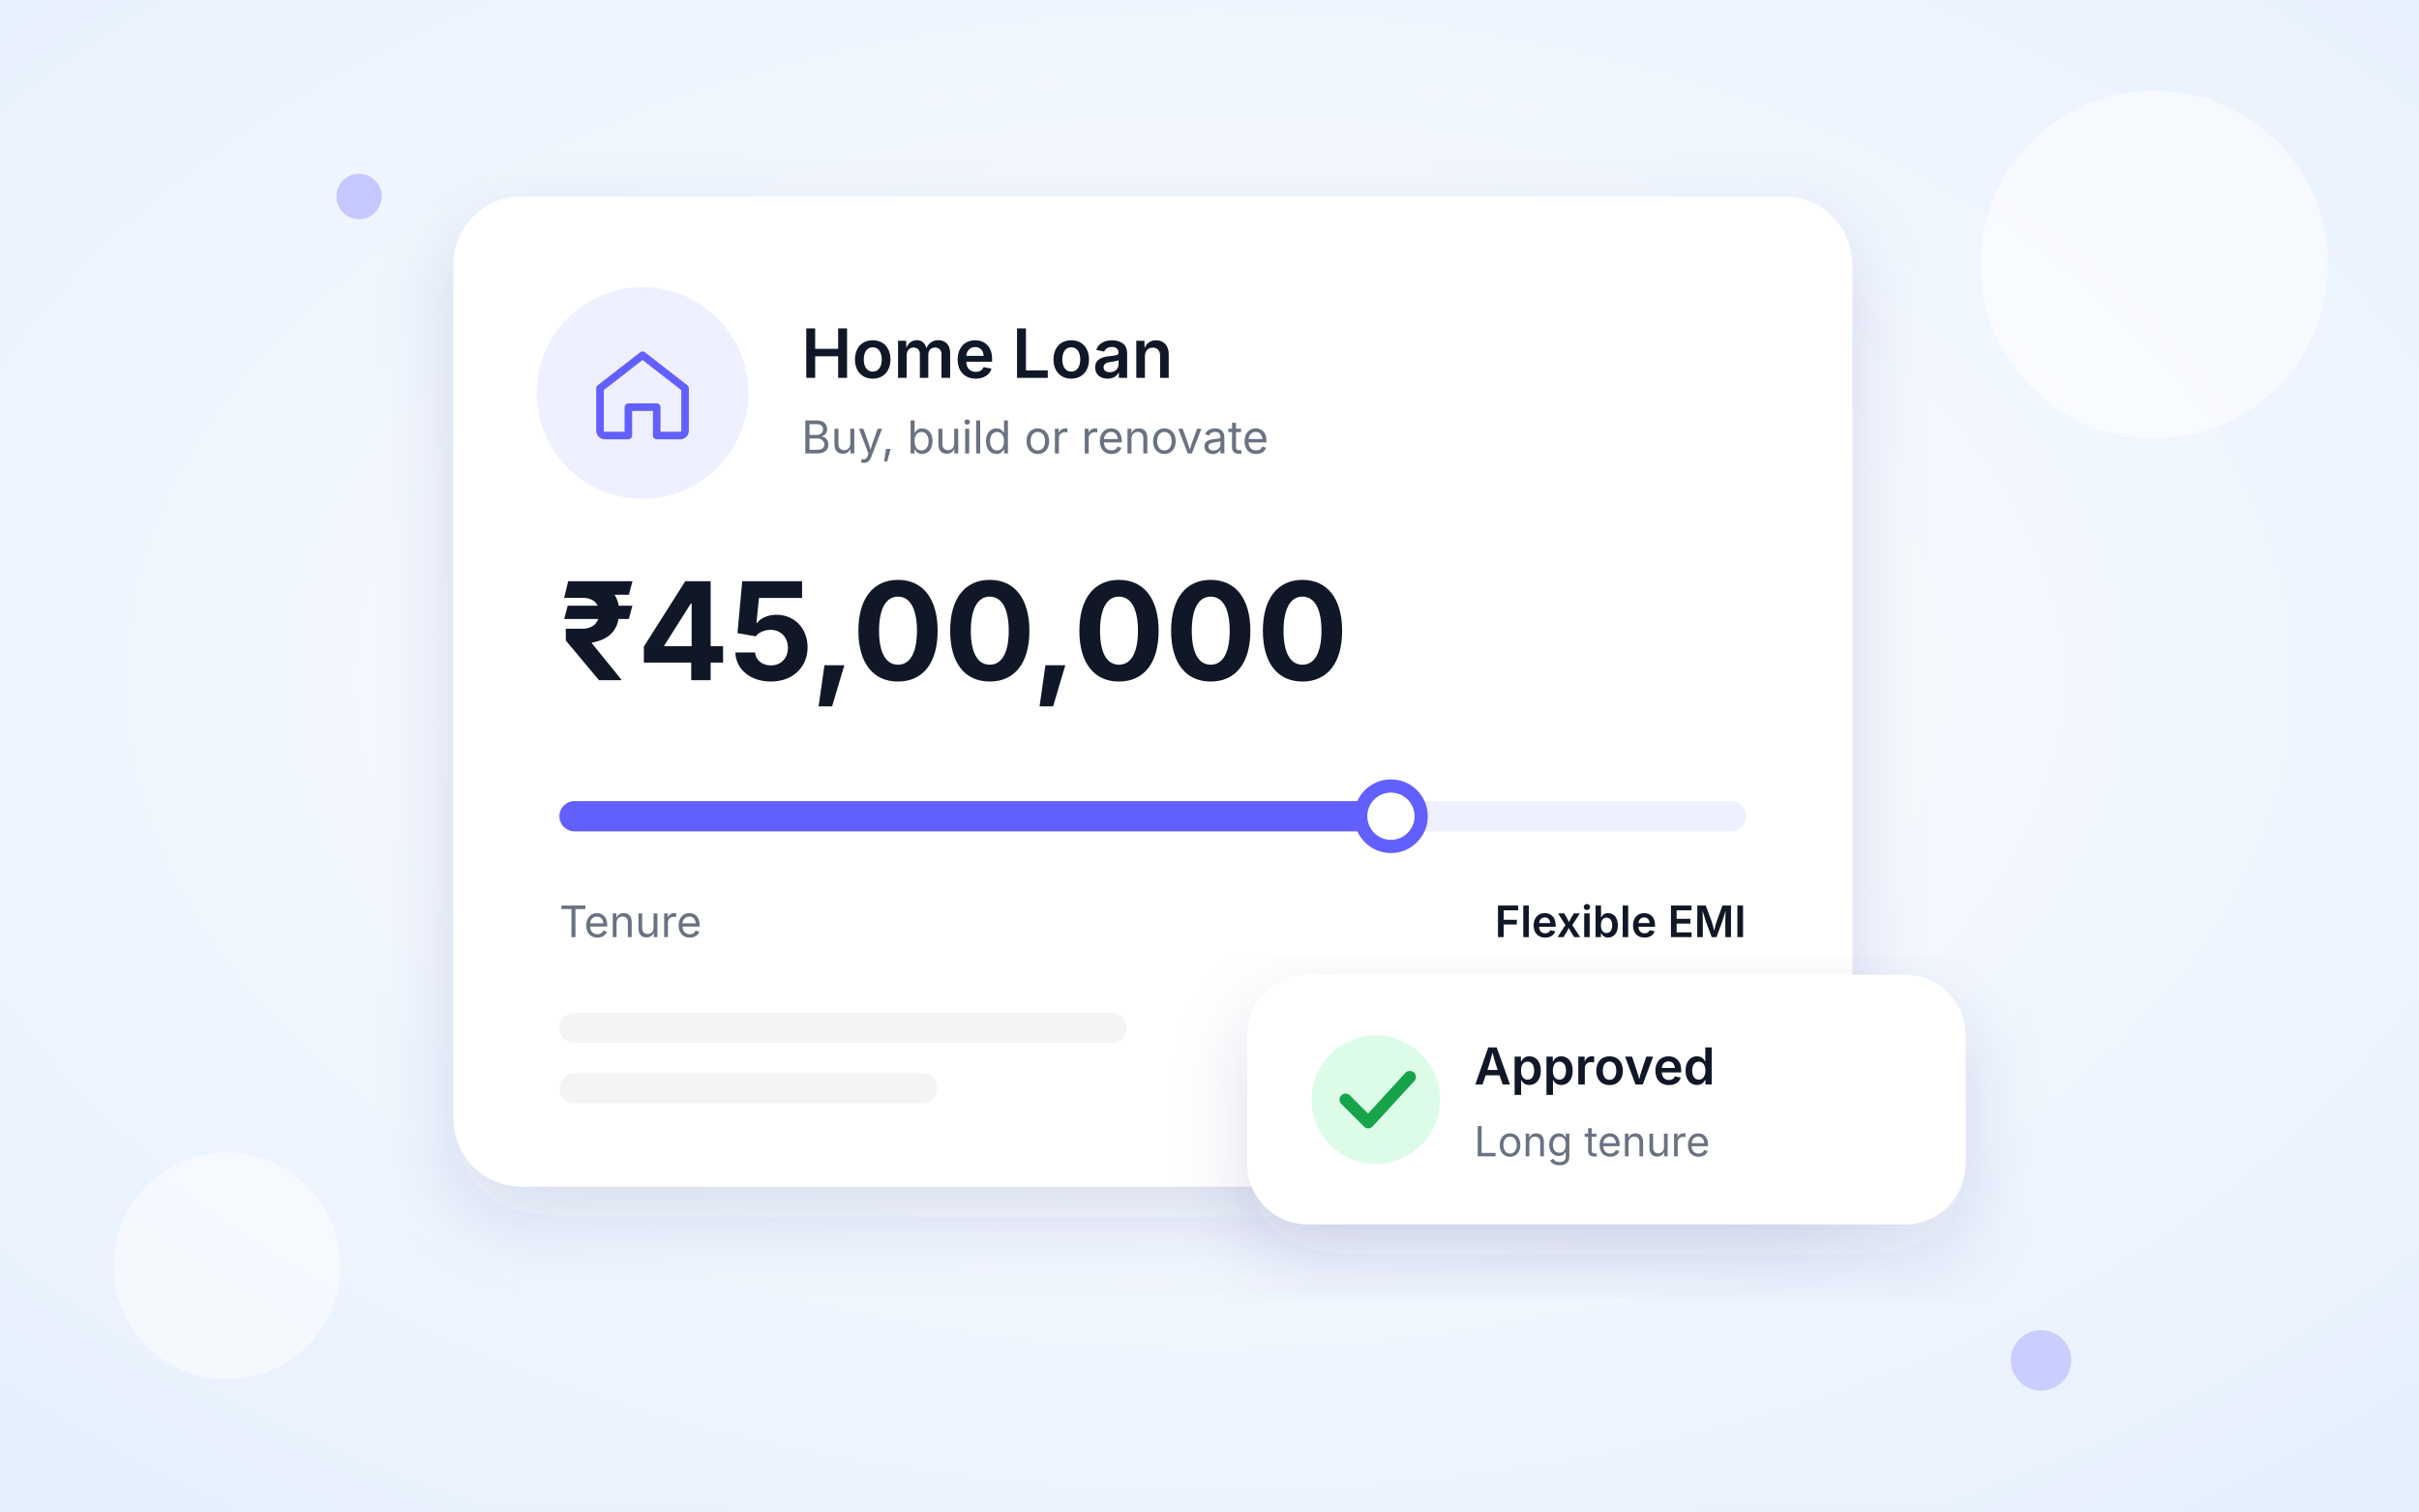
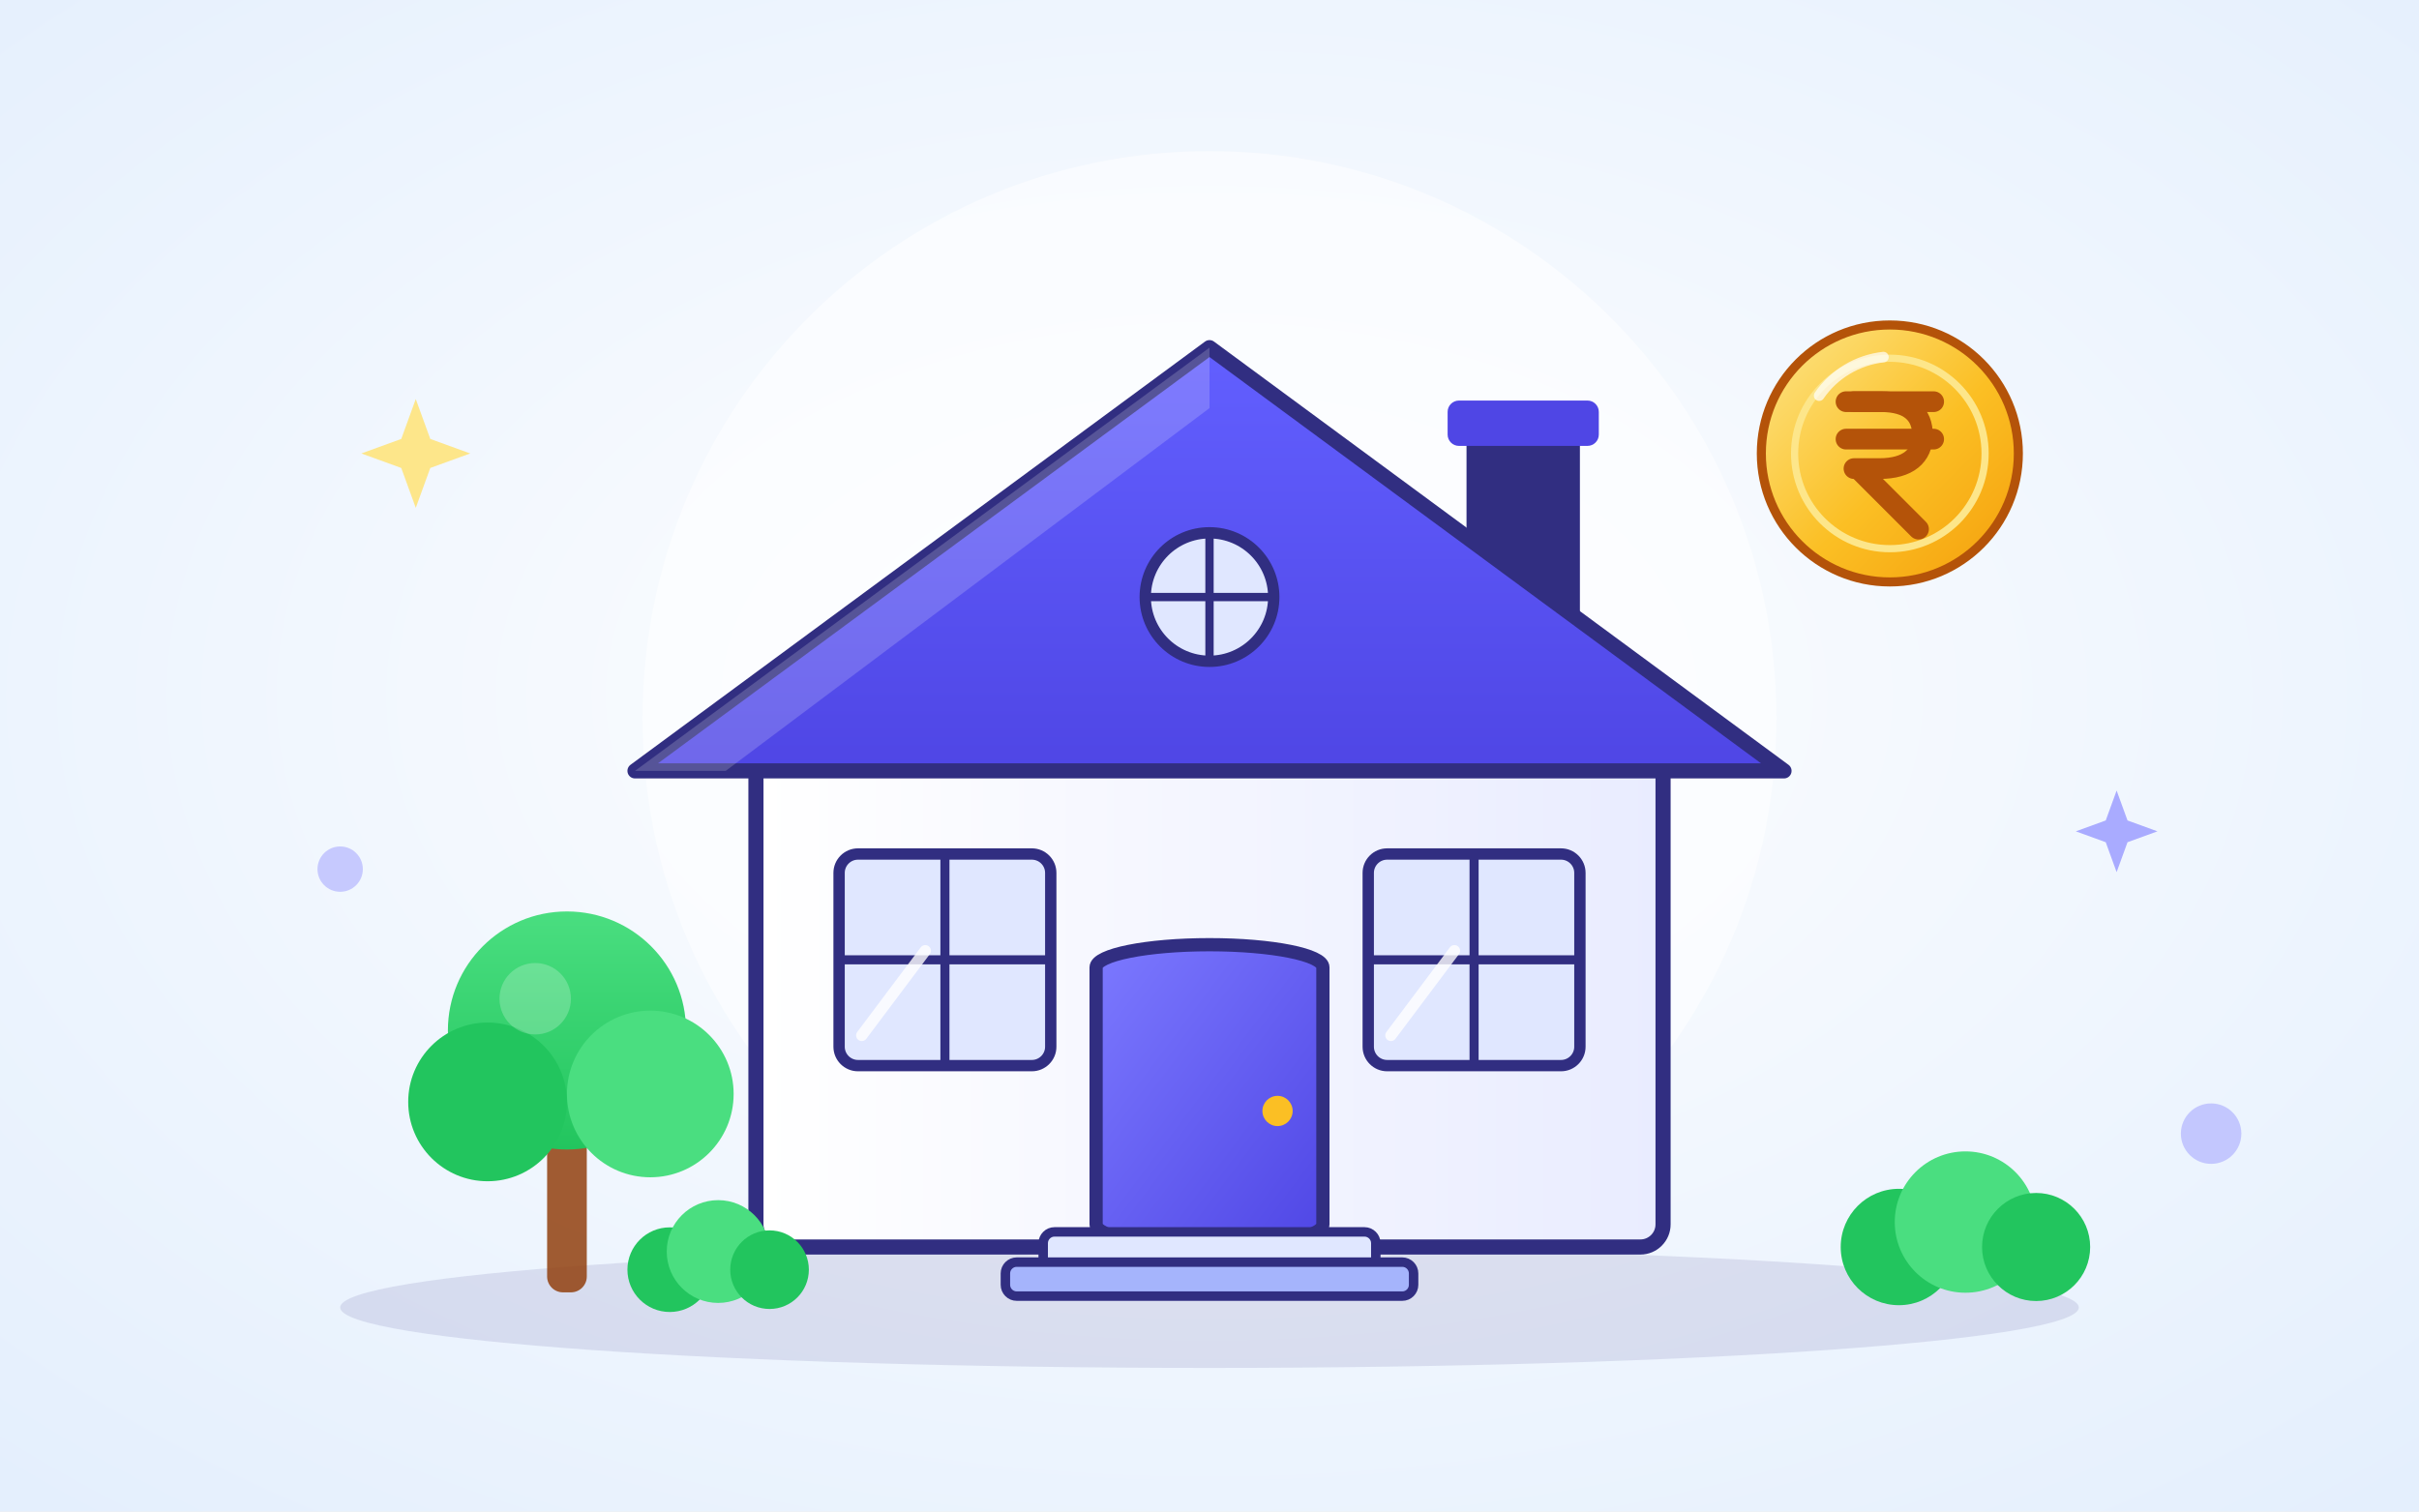
<svg xmlns="http://www.w3.org/2000/svg" viewBox="0 0 640 400" preserveAspectRatio="xMidYMid slice">
  <defs>
-     <radialGradient id="b" cx="50%" cy="45%" r="75%">
-       <stop offset="0" stop-color="#FFFFFF" />
+     <radialGradient id="bg" cx="50%" cy="46%" r="72%">
+       <stop offset="0" stop-color="#fff" />
      <stop offset="1" stop-color="#E4EFFD" />
    </radialGradient>
-     <filter id="s" x="-20%" y="-20%" width="140%" height="150%">
-       <feDropShadow dx="0" dy="8" stdDeviation="10" flood-color="#312E81" flood-opacity=".13" />
+     <linearGradient id="roof" x1="0" y1="0" x2="0" y2="1">
+       <stop offset="0" stop-color="#625FFF" />
+       <stop offset="1" stop-color="#4F46E5" />
+     </linearGradient>
+     <linearGradient id="wall" x1="0" y1="0" x2="1" y2="0">
+       <stop offset="0" stop-color="#fff" />
+       <stop offset="1" stop-color="#E9ECFF" />
+     </linearGradient>
+     <linearGradient id="gold" x1="0" y1="0" x2="0" y2="1">
+       <stop offset="0" stop-color="#FDE68A" />
+       <stop offset="1" stop-color="#F59E0B" />
+     </linearGradient>
+     <linearGradient id="goldH" x1="0" y1="0" x2="1" y2="1">
+       <stop offset="0" stop-color="#FDE68A" />
+       <stop offset=".55" stop-color="#FBBF24" />
+       <stop offset="1" stop-color="#F59E0B" />
+     </linearGradient>
+     <linearGradient id="ind" x1="0" y1="0" x2="1" y2="1">
+       <stop offset="0" stop-color="#7C79FF" />
+       <stop offset="1" stop-color="#4F46E5" />
+     </linearGradient>
+     <linearGradient id="leaf" x1="0" y1="0" x2="0" y2="1">
+       <stop offset="0" stop-color="#4ADE80" />
+       <stop offset="1" stop-color="#22C55E" />
+     </linearGradient>
+     <filter id="sh" x="-30%" y="-30%" width="160%" height="170%">
+       <feDropShadow dx="0" dy="10" stdDeviation="9" flood-color="#312E81" flood-opacity=".16" />
+     </filter>
+     <filter id="sh2" x="-30%" y="-30%" width="160%" height="170%">
+       <feDropShadow dx="0" dy="4" stdDeviation="4" flood-color="#312E81" flood-opacity=".18" />
    </filter>
  </defs>
-   <rect width="640" height="400" fill="url(#b)" />
-   <circle cx="570" cy="70" r="46" fill="#fff" opacity=".55" />
-   <circle cx="60" cy="335" r="30" fill="#fff" opacity=".5" />
-   <circle cx="540" cy="360" r="8" fill="#625FFF" opacity=".25" />
-   <circle cx="95" cy="52" r="6" fill="#625FFF" opacity=".3" />
-   <rect x="120" y="52" width="370" height="262" rx="18" fill="#fff" filter="url(#s)" />
-   <circle cx="170" cy="104" r="28" fill="#EEF0FF" />
-   <g transform="translate(155.0 89.0) scale(1.25)" fill="none" stroke="#625FFF" stroke-width="1.6" stroke-linecap="round" stroke-linejoin="round">
-     <path d="M3 11l9-7 9 7v9a1 1 0 01-1 1h-5v-6H9v6H4a1 1 0 01-1-1z" />
+   <rect width="640" height="400" fill="url(#bg)" />
+   <circle cx="320" cy="190" r="150" fill="#fff" opacity=".55" />
+   <ellipse cx="320" cy="346" rx="230" ry="16" fill="#312E81" opacity="0.12" />
+   <g transform="translate(150 300) scale(1.05)">
+     <rect x="-5" y="-4" width="10" height="44" rx="4" fill="#92400E" opacity=".85" />
+     <circle cx="0" cy="-26" r="30" fill="url(#leaf)" />
+     <circle cx="-20" cy="-8" r="20" fill="#22C55E" />
+     <circle cx="21" cy="-10" r="21" fill="#4ADE80" />
+     <circle cx="-8" cy="-34" r="9" fill="#fff" opacity=".22" />
  </g>
-   <text x="212" y="100" font-family="Geist,Inter,Arial,sans-serif" font-size="18" font-weight="600" fill="#101828" text-anchor="start">Home Loan</text>
-   <text x="212" y="120" font-family="Geist,Inter,Arial,sans-serif" font-size="12" font-weight="400" fill="#6A7282" text-anchor="start">Buy, build or renovate</text>
-   <text x="148" y="180" font-family="Geist,Inter,Arial,sans-serif" font-size="36" font-weight="700" fill="#101828" text-anchor="start">₹45,00,000</text>
-   <rect x="148" y="212" width="314" height="8" rx="4.0" fill="#EEF0FF" />
-   <rect x="148" y="212" width="220" height="8" rx="4" fill="#625FFF" />
-   <circle cx="368" cy="216" r="8" fill="#fff" stroke="#625FFF" stroke-width="3.5" />
-   <text x="148" y="248" font-family="Geist,Inter,Arial,sans-serif" font-size="11.5" font-weight="400" fill="#6A7282" text-anchor="start">Tenure</text>
-   <text x="462" y="248" font-family="Geist,Inter,Arial,sans-serif" font-size="11.5" font-weight="600" fill="#101828" text-anchor="end">Flexible EMI</text>
-   <rect x="148" y="268" width="150" height="8" rx="4.0" fill="#F3F4F6" />
-   <rect x="148" y="284" width="100" height="8" rx="4.0" fill="#F3F4F6" />
-   <rect x="330" y="258" width="190" height="66" rx="16" fill="#fff" filter="url(#s)" />
-   <circle cx="364" cy="291" r="17" fill="#DCFCE7" />
-   <path d="M356 291l6 6 11-12" stroke="#16A34A" stroke-width="3.2" fill="none" stroke-linecap="round" stroke-linejoin="round" />
-   <text x="390" y="287" font-family="Geist,Inter,Arial,sans-serif" font-size="13.5" font-weight="600" fill="#101828" text-anchor="start">Approved</text>
-   <text x="390" y="306" font-family="Geist,Inter,Arial,sans-serif" font-size="11" font-weight="400" fill="#6A7282" text-anchor="start">Long tenure</text>
+   <g transform="translate(520 330) scale(1.1)">
+     <circle cx="-16" cy="0" r="14" fill="#22C55E" />
+     <circle cx="0" cy="-6" r="17" fill="#4ADE80" />
+     <circle cx="17" cy="0" r="13" fill="#22C55E" />
+   </g>
+   <g transform="translate(0 0) scale(1)">
+     <rect x="200" y="190" width="240" height="140" rx="6" fill="url(#wall)" stroke="#312E81" stroke-width="4" stroke-linejoin="round" />
+     <rect x="388" y="112" width="30" height="62" rx="3" fill="#312E81" />
+     <rect x="383" y="106" width="40" height="12" rx="3" fill="#4F46E5" />
+     <polygon points="168,204 320,92 472,204" fill="url(#roof)" stroke="#312E81" stroke-width="4" stroke-linejoin="round" />
+     <polygon points="168,204 320,92 320,108 192,204" fill="#fff" opacity=".18" />
+     <circle cx="320" cy="158" r="17" fill="#E0E7FF" stroke="#312E81" stroke-width="3" />
+     <path d="M320 141v34M303 158h34" stroke="#312E81" stroke-width="2.2" />
+     <rect x="222" y="226" width="56" height="56" rx="5" fill="#E0E7FF" stroke="#312E81" stroke-width="3" />
+     <path d="M250.0 226v56M222 254.0h56" stroke="#312E81" stroke-width="2.4" />
+     <path d="M228 274l16.8 -22.4" stroke="#fff" stroke-width="3" stroke-linecap="round" opacity=".8" />
+     <rect x="362" y="226" width="56" height="56" rx="5" fill="#E0E7FF" stroke="#312E81" stroke-width="3" />
+     <path d="M390.0 226v56M362 254.0h56" stroke="#312E81" stroke-width="2.4" />
+     <path d="M368 274l16.8 -22.4" stroke="#fff" stroke-width="3" stroke-linecap="round" opacity=".8" />
+     <rect x="290" y="250" width="60" height="80" rx="30" ry="6" fill="url(#ind)" stroke="#312E81" stroke-width="3.5" />
+     <circle cx="338" cy="294" r="4" fill="#FBBF24" />
+     <rect x="276" y="326" width="88" height="10" rx="3" fill="#E0E7FF" stroke="#312E81" stroke-width="2.5" />
+     <rect x="266" y="334" width="108" height="9" rx="3" fill="#A5B4FC" stroke="#312E81" stroke-width="2.5" />
+   </g>
+   <g transform="translate(190 336) scale(0.8)">
+     <circle cx="-16" cy="0" r="14" fill="#22C55E" />
+     <circle cx="0" cy="-6" r="17" fill="#4ADE80" />
+     <circle cx="17" cy="0" r="13" fill="#22C55E" />
+   </g>
+   <circle cx="500" cy="120" r="34" fill="url(#goldH)" stroke="#B45309" stroke-width="2.4" />
+   <circle cx="500" cy="120" r="25.2" fill="none" stroke="#FDE68A" stroke-width="1.9" />
+   <g transform="translate(500 120) scale(2.108)" fill="none" stroke="#B45309" stroke-width="2.6" stroke-linecap="round" stroke-linejoin="round">
+     <path d="M-5.5-6.5h11M-5.5-1.8h11" />
+     <path d="M-4.5-6.5h3.4c3.6 0 5.2 1.6 5.2 4.2s-1.8 4.2-5.4 4.2h-3.2" />
+     <path d="M-3.8 2.1L3.6 9.5" />
+   </g>
+   <path d="M481.3 104.7a23.8 23.8 0 0 1 17.0 -10.2" stroke="#fff" stroke-width="2.8" stroke-linecap="round" fill="none" opacity=".7" />
+   <path d="M110 105.6L113.84 116.16 124.4 120 113.84 123.84 110 134.4 106.16 123.84 95.6 120 106.16 116.16Z" fill="#FDE68A" opacity="1" />
+   <path d="M560 209.2L562.88 217.12 570.8 220 562.88 222.88 560 230.8 557.12 222.88 549.2 220 557.12 217.12Z" fill="#625FFF" opacity="0.5" />
+   <circle cx="90" cy="230" r="6" fill="#625FFF" opacity="0.3" />
+   <circle cx="585" cy="300" r="8" fill="#625FFF" opacity="0.3" />
</svg>
